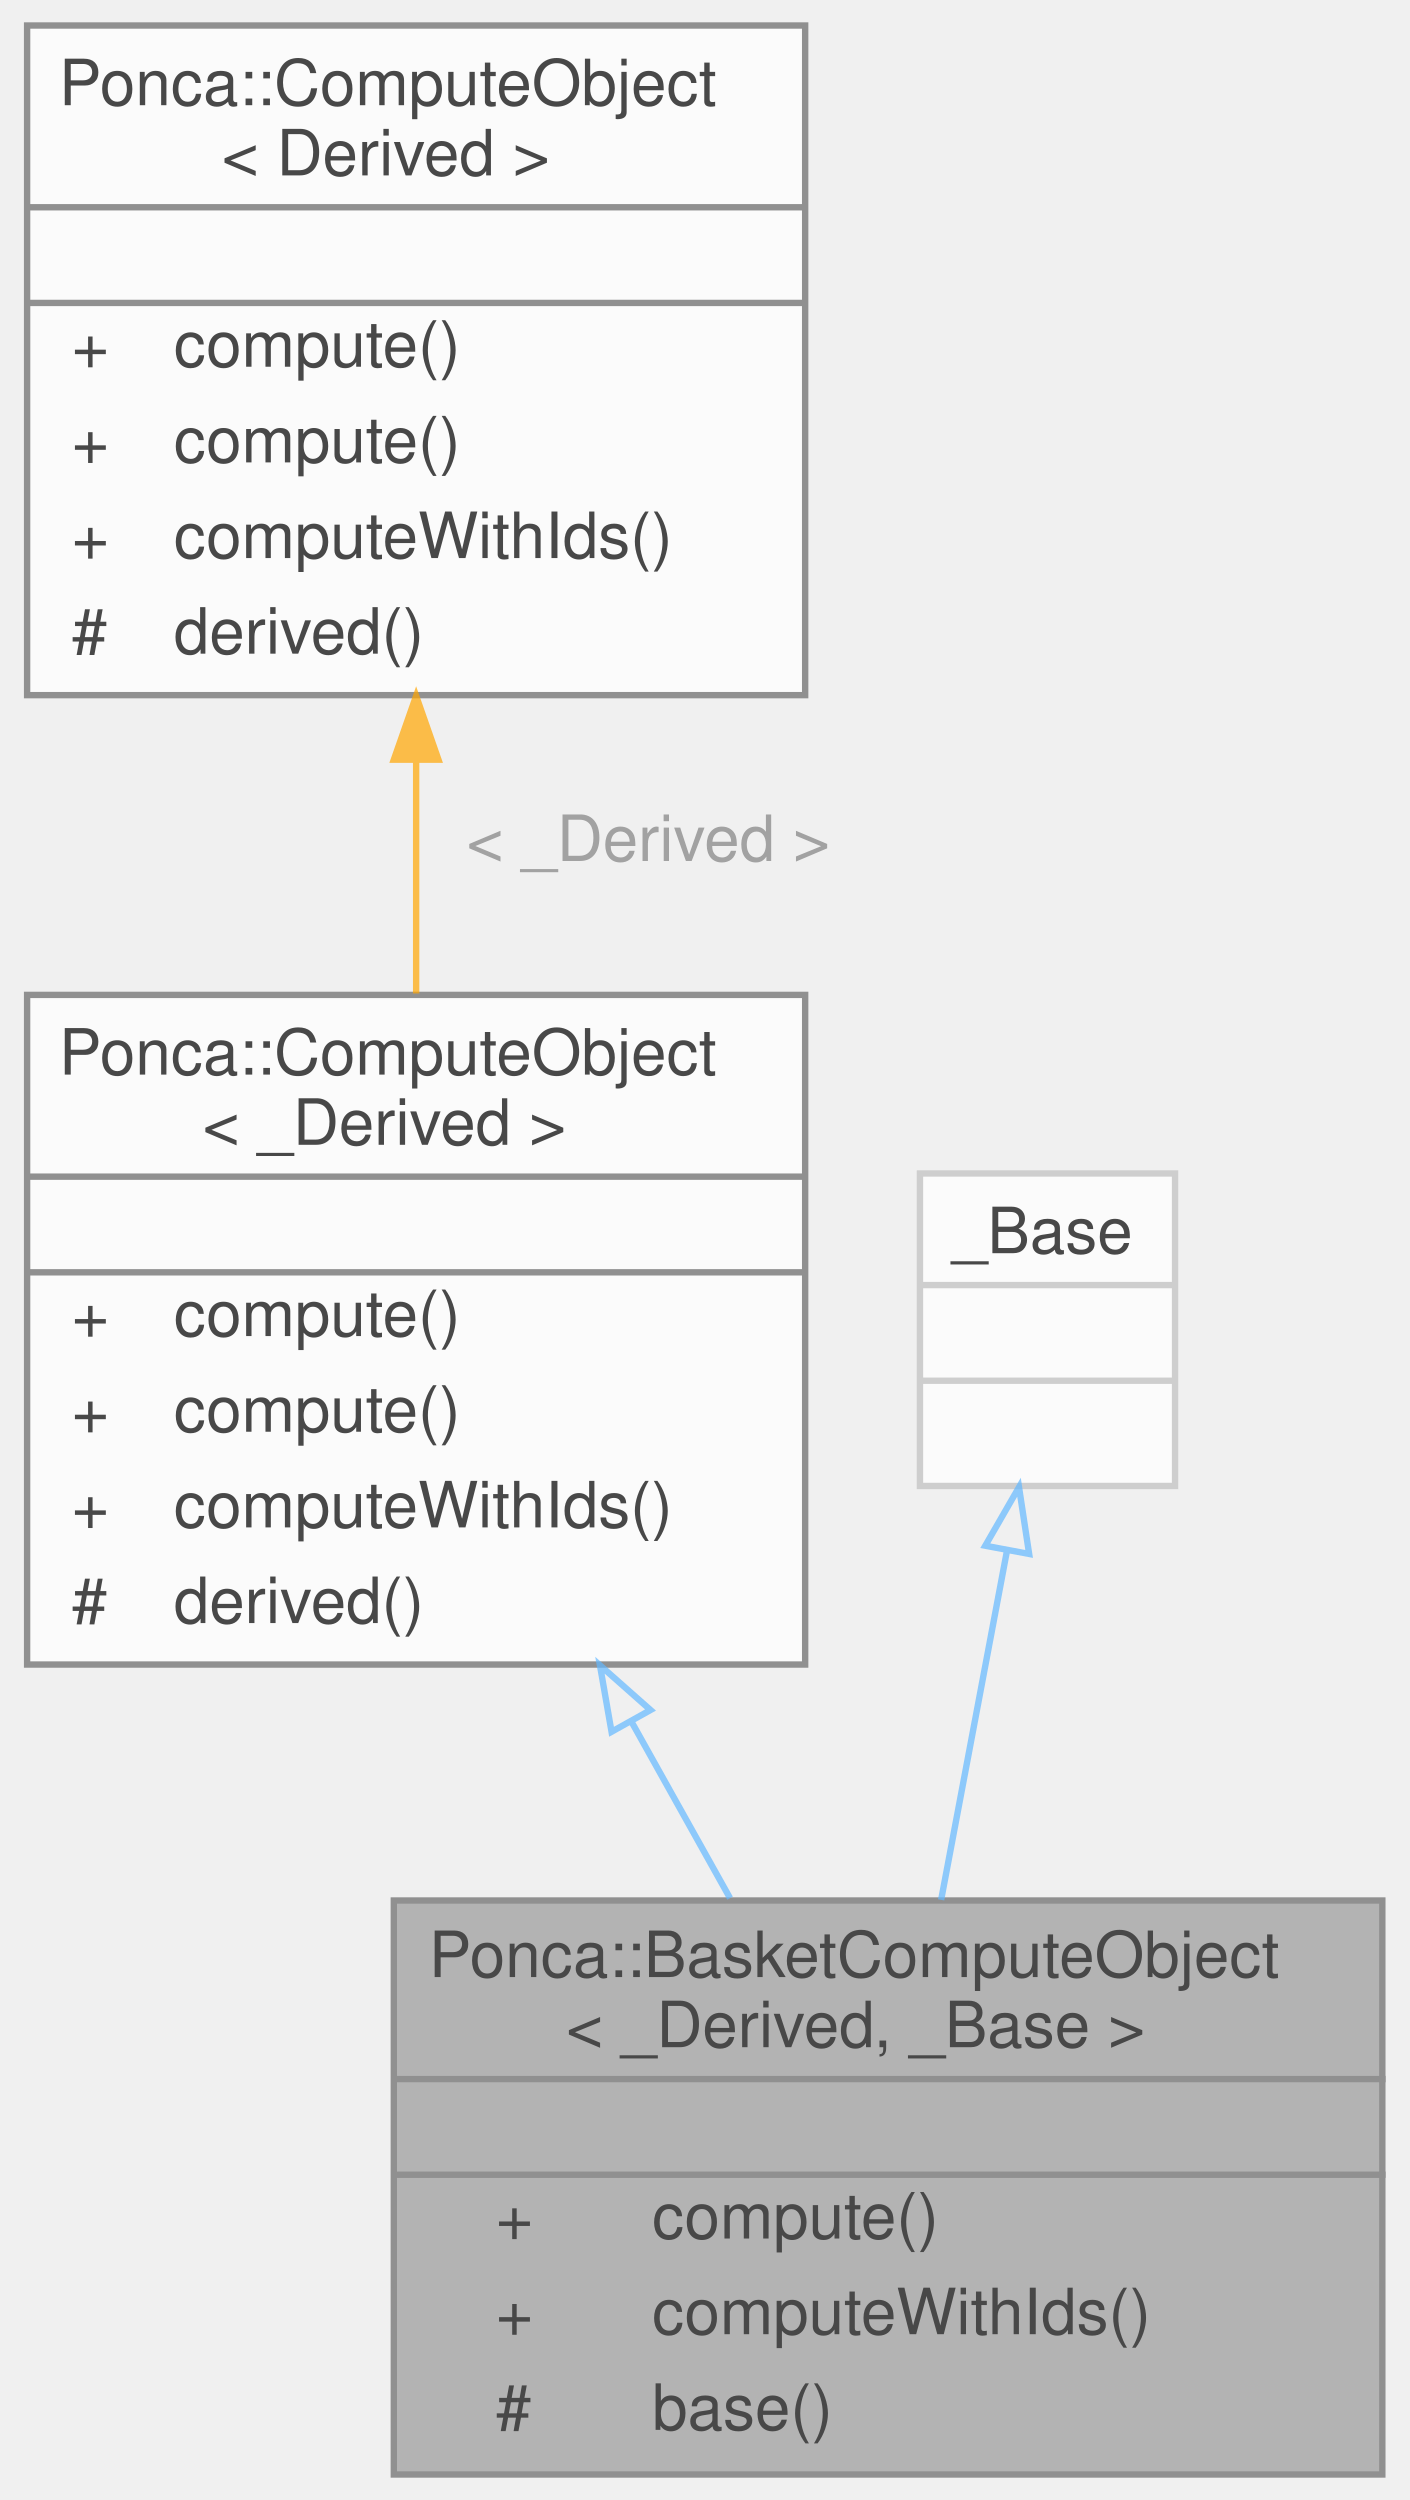
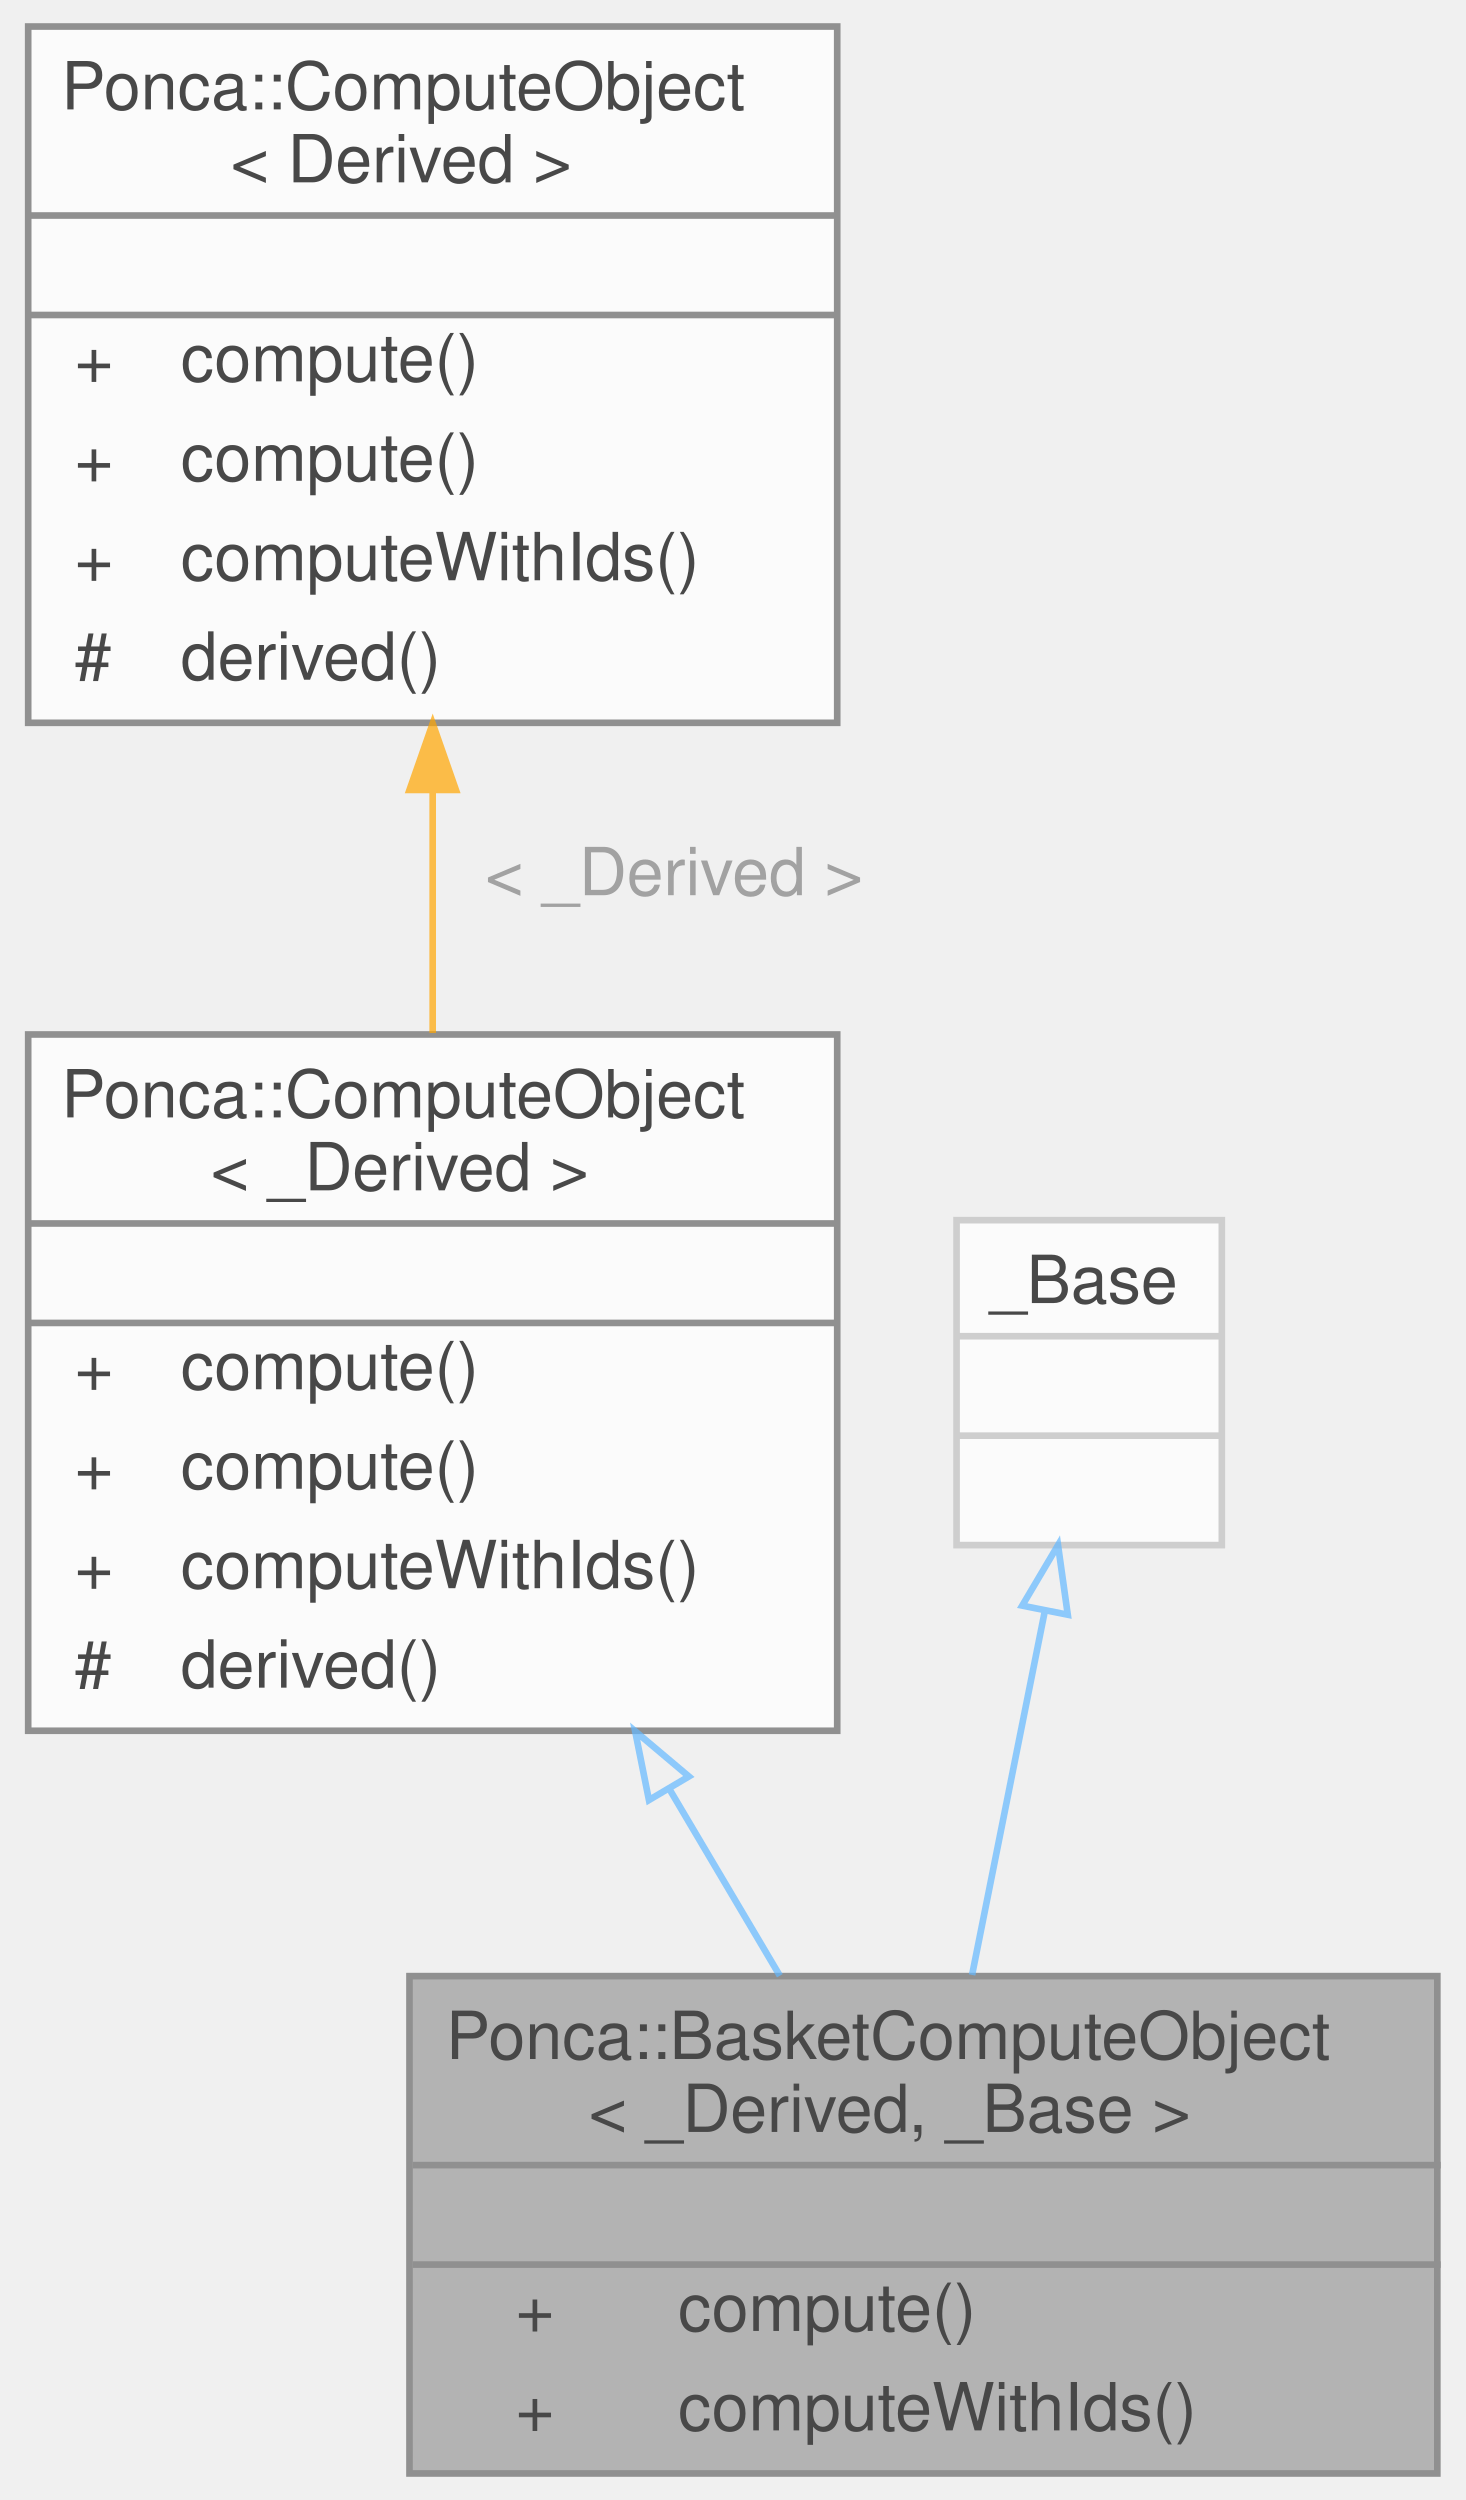
- <svg xmlns="http://www.w3.org/2000/svg" xmlns:xlink="http://www.w3.org/1999/xlink" width="221pt" height="392pt" viewBox="0.00 0.00 220.50 392.00">
+ <svg xmlns="http://www.w3.org/2000/svg" xmlns:xlink="http://www.w3.org/1999/xlink" width="221pt" height="377pt" viewBox="0.00 0.00 220.50 377.00">
  <svg id="main" version="1.1" xml:space="preserve">
    <style type="text/css">
.node, .edge {opacity: 0.7;}
.node.selected, .edge.selected {opacity: 1;}
.edge:hover path { stroke: red; }
.edge:hover polygon { stroke: red; fill: red; }
</style>
    <svg id="graph" class="graph">
-       <g id="graph0" class="graph" transform="scale(1 1) rotate(0) translate(4 388)">
+       <g id="graph0" class="graph" transform="scale(1 1) rotate(0) translate(4 373)">
        <g id="Node000001" class="node">
          <g id="a_Node000001">
            <a xlink:title="Base ComputeObject for the Basket classes.">
-               <polygon fill="#999999" stroke="transparent" points="212.5,-90 57.5,-90 57.5,0 212.5,0 212.5,-90" />
-               <text text-anchor="start" x="63" y="-78" font-family="Helvetica,sans-Serif" font-size="10.00">Ponca::BasketComputeObject</text>
-               <text text-anchor="start" x="84.5" y="-67" font-family="Helvetica,sans-Serif" font-size="10.00">&lt; _Derived, _Base &gt;</text>
-               <text text-anchor="start" x="133.5" y="-52" font-family="Helvetica,sans-Serif" font-size="10.00"> </text>
-               <text text-anchor="start" x="73.5" y="-37" font-family="Helvetica,sans-Serif" font-size="10.00">+</text>
-               <text text-anchor="start" x="98" y="-37" font-family="Helvetica,sans-Serif" font-size="10.00">compute()</text>
-               <text text-anchor="start" x="73.5" y="-22" font-family="Helvetica,sans-Serif" font-size="10.00">+</text>
-               <text text-anchor="start" x="98" y="-22" font-family="Helvetica,sans-Serif" font-size="10.00">computeWithIds()</text>
-               <text text-anchor="start" x="73.5" y="-7" font-family="Helvetica,sans-Serif" font-size="10.00">#</text>
-               <text text-anchor="start" x="98" y="-7" font-family="Helvetica,sans-Serif" font-size="10.00">base()</text>
-               <polygon fill="#666666" stroke="#666666" points="58,-62 58,-62 213,-62 213,-62 58,-62" />
-               <polygon fill="#666666" stroke="#666666" points="58,-47 58,-47 213,-47 213,-47 58,-47" />
-               <polygon fill="none" stroke="#666666" points="57.5,0 57.5,-90 212.5,-90 212.5,0 57.5,0" />
+               <polygon fill="#999999" stroke="transparent" points="212.5,-75 57.5,-75 57.5,0 212.5,0 212.5,-75" />
+               <text text-anchor="start" x="63" y="-62.5" font-family="Helvetica,sans-Serif" font-size="10.00">Ponca::BasketComputeObject</text>
+               <text text-anchor="start" x="84.5" y="-51.5" font-family="Helvetica,sans-Serif" font-size="10.00">&lt; _Derived, _Base &gt;</text>
+               <text text-anchor="start" x="133.5" y="-36.5" font-family="Helvetica,sans-Serif" font-size="10.00"> </text>
+               <text text-anchor="start" x="73.5" y="-21.5" font-family="Helvetica,sans-Serif" font-size="10.00">+</text>
+               <text text-anchor="start" x="98" y="-21.5" font-family="Helvetica,sans-Serif" font-size="10.00">compute()</text>
+               <text text-anchor="start" x="73.5" y="-6.5" font-family="Helvetica,sans-Serif" font-size="10.00">+</text>
+               <text text-anchor="start" x="98" y="-6.5" font-family="Helvetica,sans-Serif" font-size="10.00">computeWithIds()</text>
+               <polygon fill="#666666" stroke="#666666" points="58,-46.5 58,-46.5 213,-46.5 213,-46.5 58,-46.5" />
+               <polygon fill="#666666" stroke="#666666" points="58,-31.5 58,-31.5 213,-31.5 213,-31.5 58,-31.5" />
+               <polygon fill="none" stroke="#666666" points="57.5,0 57.5,-75 212.5,-75 212.5,0 57.5,0" />
            </a>
          </g>
        </g>
        <g id="Node000002" class="node">
          <g id="a_Node000002">
            <a xlink:href="structPonca_1_1ComputeObject.html" target="_top" xlink:title=" ">
-               <polygon fill="white" stroke="transparent" points="122,-232 0,-232 0,-127 122,-127 122,-232" />
-               <text text-anchor="start" x="5" y="-219.5" font-family="Helvetica,sans-Serif" font-size="10.00">Ponca::ComputeObject</text>
-               <text text-anchor="start" x="27.5" y="-208.5" font-family="Helvetica,sans-Serif" font-size="10.00">&lt; _Derived &gt;</text>
-               <text text-anchor="start" x="59" y="-193.5" font-family="Helvetica,sans-Serif" font-size="10.00"> </text>
-               <text text-anchor="start" x="7" y="-178.5" font-family="Helvetica,sans-Serif" font-size="10.00">+</text>
-               <text text-anchor="start" x="23" y="-178.5" font-family="Helvetica,sans-Serif" font-size="10.00">compute()</text>
+               <polygon fill="white" stroke="transparent" points="122,-217 0,-217 0,-112 122,-112 122,-217" />
+               <text text-anchor="start" x="5" y="-204.5" font-family="Helvetica,sans-Serif" font-size="10.00">Ponca::ComputeObject</text>
+               <text text-anchor="start" x="27.5" y="-193.5" font-family="Helvetica,sans-Serif" font-size="10.00">&lt; _Derived &gt;</text>
+               <text text-anchor="start" x="59" y="-178.5" font-family="Helvetica,sans-Serif" font-size="10.00"> </text>
              <text text-anchor="start" x="7" y="-163.5" font-family="Helvetica,sans-Serif" font-size="10.00">+</text>
              <text text-anchor="start" x="23" y="-163.5" font-family="Helvetica,sans-Serif" font-size="10.00">compute()</text>
              <text text-anchor="start" x="7" y="-148.5" font-family="Helvetica,sans-Serif" font-size="10.00">+</text>
-               <text text-anchor="start" x="23" y="-148.5" font-family="Helvetica,sans-Serif" font-size="10.00">computeWithIds()</text>
-               <text text-anchor="start" x="7" y="-133.5" font-family="Helvetica,sans-Serif" font-size="10.00">#</text>
-               <text text-anchor="start" x="23" y="-133.5" font-family="Helvetica,sans-Serif" font-size="10.00">derived()</text>
-               <polygon fill="#666666" stroke="#666666" points="0,-203.5 0,-203.5 122,-203.5 122,-203.5 0,-203.5" />
+               <text text-anchor="start" x="23" y="-148.5" font-family="Helvetica,sans-Serif" font-size="10.00">compute()</text>
+               <text text-anchor="start" x="7" y="-133.5" font-family="Helvetica,sans-Serif" font-size="10.00">+</text>
+               <text text-anchor="start" x="23" y="-133.5" font-family="Helvetica,sans-Serif" font-size="10.00">computeWithIds()</text>
+               <text text-anchor="start" x="7" y="-118.5" font-family="Helvetica,sans-Serif" font-size="10.00">#</text>
+               <text text-anchor="start" x="23" y="-118.5" font-family="Helvetica,sans-Serif" font-size="10.00">derived()</text>
              <polygon fill="#666666" stroke="#666666" points="0,-188.5 0,-188.5 122,-188.5 122,-188.5 0,-188.5" />
-               <polygon fill="none" stroke="#666666" points="0,-127 0,-232 122,-232 122,-127 0,-127" />
+               <polygon fill="#666666" stroke="#666666" points="0,-173.5 0,-173.5 122,-173.5 122,-173.5 0,-173.5" />
+               <polygon fill="none" stroke="#666666" points="0,-112 0,-217 122,-217 122,-112 0,-112" />
            </a>
          </g>
        </g>
        <g id="edge1_Node000001_Node000002" class="edge">
          <g id="a_edge1_Node000001_Node000002">
            <a xlink:title=" ">
-               <path fill="none" stroke="#63b8ff" d="M94.77,-118.03C99.97,-108.72 105.26,-99.25 110.22,-90.37" />
-               <polygon fill="none" stroke="#63b8ff" points="91.64,-116.46 89.82,-126.89 97.75,-119.87 91.64,-116.46" />
+               <path fill="none" stroke="#63b8ff" d="M96.72,-103.16C102.4,-93.56 108.13,-83.89 113.35,-75.06" />
+               <polygon fill="none" stroke="#63b8ff" points="93.61,-101.55 91.53,-111.94 99.63,-105.11 93.61,-101.55" />
            </a>
          </g>
        </g>
        <g id="Node000003" class="node">
          <g id="a_Node000003">
            <a xlink:href="structPonca_1_1ComputeObject.html" target="_top" xlink:title="ComputeObject is a virtual object that represents an algorithm which can be used with the compute fun...">
-               <polygon fill="white" stroke="transparent" points="122,-384 0,-384 0,-279 122,-279 122,-384" />
-               <text text-anchor="start" x="5" y="-371.5" font-family="Helvetica,sans-Serif" font-size="10.00">Ponca::ComputeObject</text>
-               <text text-anchor="start" x="30.5" y="-360.5" font-family="Helvetica,sans-Serif" font-size="10.00">&lt; Derived &gt;</text>
-               <text text-anchor="start" x="59" y="-345.5" font-family="Helvetica,sans-Serif" font-size="10.00"> </text>
-               <text text-anchor="start" x="7" y="-330.5" font-family="Helvetica,sans-Serif" font-size="10.00">+</text>
-               <text text-anchor="start" x="23" y="-330.5" font-family="Helvetica,sans-Serif" font-size="10.00">compute()</text>
+               <polygon fill="white" stroke="transparent" points="122,-369 0,-369 0,-264 122,-264 122,-369" />
+               <text text-anchor="start" x="5" y="-356.5" font-family="Helvetica,sans-Serif" font-size="10.00">Ponca::ComputeObject</text>
+               <text text-anchor="start" x="30.5" y="-345.5" font-family="Helvetica,sans-Serif" font-size="10.00">&lt; Derived &gt;</text>
+               <text text-anchor="start" x="59" y="-330.5" font-family="Helvetica,sans-Serif" font-size="10.00"> </text>
              <text text-anchor="start" x="7" y="-315.5" font-family="Helvetica,sans-Serif" font-size="10.00">+</text>
              <text text-anchor="start" x="23" y="-315.5" font-family="Helvetica,sans-Serif" font-size="10.00">compute()</text>
              <text text-anchor="start" x="7" y="-300.5" font-family="Helvetica,sans-Serif" font-size="10.00">+</text>
-               <text text-anchor="start" x="23" y="-300.5" font-family="Helvetica,sans-Serif" font-size="10.00">computeWithIds()</text>
-               <text text-anchor="start" x="7" y="-285.5" font-family="Helvetica,sans-Serif" font-size="10.00">#</text>
-               <text text-anchor="start" x="23" y="-285.5" font-family="Helvetica,sans-Serif" font-size="10.00">derived()</text>
-               <polygon fill="#666666" stroke="#666666" points="0,-355.5 0,-355.5 122,-355.5 122,-355.5 0,-355.5" />
+               <text text-anchor="start" x="23" y="-300.5" font-family="Helvetica,sans-Serif" font-size="10.00">compute()</text>
+               <text text-anchor="start" x="7" y="-285.5" font-family="Helvetica,sans-Serif" font-size="10.00">+</text>
+               <text text-anchor="start" x="23" y="-285.5" font-family="Helvetica,sans-Serif" font-size="10.00">computeWithIds()</text>
+               <text text-anchor="start" x="7" y="-270.5" font-family="Helvetica,sans-Serif" font-size="10.00">#</text>
+               <text text-anchor="start" x="23" y="-270.5" font-family="Helvetica,sans-Serif" font-size="10.00">derived()</text>
              <polygon fill="#666666" stroke="#666666" points="0,-340.5 0,-340.5 122,-340.5 122,-340.5 0,-340.5" />
-               <polygon fill="none" stroke="#666666" points="0,-279 0,-384 122,-384 122,-279 0,-279" />
+               <polygon fill="#666666" stroke="#666666" points="0,-325.5 0,-325.5 122,-325.5 122,-325.5 0,-325.5" />
+               <polygon fill="none" stroke="#666666" points="0,-264 0,-369 122,-369 122,-264 0,-264" />
            </a>
          </g>
        </g>
        <g id="edge2_Node000002_Node000003" class="edge">
          <g id="a_edge2_Node000002_Node000003">
            <a xlink:title=" ">
-               <path fill="none" stroke="orange" d="M61,-268.81C61,-256.65 61,-244.01 61,-232.22" />
-               <polygon fill="orange" stroke="orange" points="57.5,-268.88 61,-278.88 64.5,-268.88 57.5,-268.88" />
+               <path fill="none" stroke="orange" d="M61,-253.81C61,-241.65 61,-229.01 61,-217.22" />
+               <polygon fill="orange" stroke="orange" points="57.5,-253.88 61,-263.88 64.5,-253.88 57.5,-253.88" />
            </a>
          </g>
-           <text text-anchor="middle" x="96" y="-253" font-family="Helvetica,sans-Serif" font-size="10.00" fill="grey"> &lt; _Derived &gt;</text>
+           <text text-anchor="middle" x="96" y="-238" font-family="Helvetica,sans-Serif" font-size="10.00" fill="grey"> &lt; _Derived &gt;</text>
        </g>
        <g id="Node000004" class="node">
          <g id="a_Node000004">
            <a xlink:title=" ">
-               <polygon fill="white" stroke="transparent" points="180,-204 140,-204 140,-155 180,-155 180,-204" />
-               <text text-anchor="start" x="145" y="-191.5" font-family="Helvetica,sans-Serif" font-size="10.00">_Base</text>
-               <text text-anchor="start" x="158" y="-176.5" font-family="Helvetica,sans-Serif" font-size="10.00"> </text>
+               <polygon fill="white" stroke="transparent" points="180,-189 140,-189 140,-140 180,-140 180,-189" />
+               <text text-anchor="start" x="145" y="-176.5" font-family="Helvetica,sans-Serif" font-size="10.00">_Base</text>
              <text text-anchor="start" x="158" y="-161.5" font-family="Helvetica,sans-Serif" font-size="10.00"> </text>
-               <polygon fill="#bfbfbf" stroke="#bfbfbf" points="140,-186.5 140,-186.5 180,-186.5 180,-186.5 140,-186.5" />
+               <text text-anchor="start" x="158" y="-146.5" font-family="Helvetica,sans-Serif" font-size="10.00"> </text>
              <polygon fill="#bfbfbf" stroke="#bfbfbf" points="140,-171.5 140,-171.5 180,-171.5 180,-171.5 140,-171.5" />
-               <polygon fill="none" stroke="#bfbfbf" points="140,-155 140,-204 180,-204 180,-155 140,-155" />
+               <polygon fill="#bfbfbf" stroke="#bfbfbf" points="140,-156.5 140,-156.5 180,-156.5 180,-156.5 140,-156.5" />
+               <polygon fill="none" stroke="#bfbfbf" points="140,-140 140,-189 180,-189 180,-140 140,-140" />
            </a>
          </g>
        </g>
        <g id="edge3_Node000001_Node000004" class="edge">
          <g id="a_edge3_Node000001_Node000004">
            <a xlink:title=" ">
-               <path fill="none" stroke="#63b8ff" d="M153.67,-144.98C150.53,-128.33 146.7,-108 143.32,-90.1" />
-               <polygon fill="none" stroke="#63b8ff" points="150.24,-145.63 155.53,-154.81 157.12,-144.34 150.24,-145.63" />
+               <path fill="none" stroke="#63b8ff" d="M153.3,-129.99C149.91,-113.07 145.8,-92.52 142.34,-75.18" />
+               <polygon fill="none" stroke="#63b8ff" points="149.9,-130.87 155.3,-139.99 156.77,-129.5 149.9,-130.87" />
            </a>
          </g>
        </g>
      </g>
    </svg>
  </svg>
  <style type="text/css">

[data-mouse-over-selected='false'] { opacity: 0.7; }
[data-mouse-over-selected='true']  { opacity: 1.0; }

</style>
</svg>
